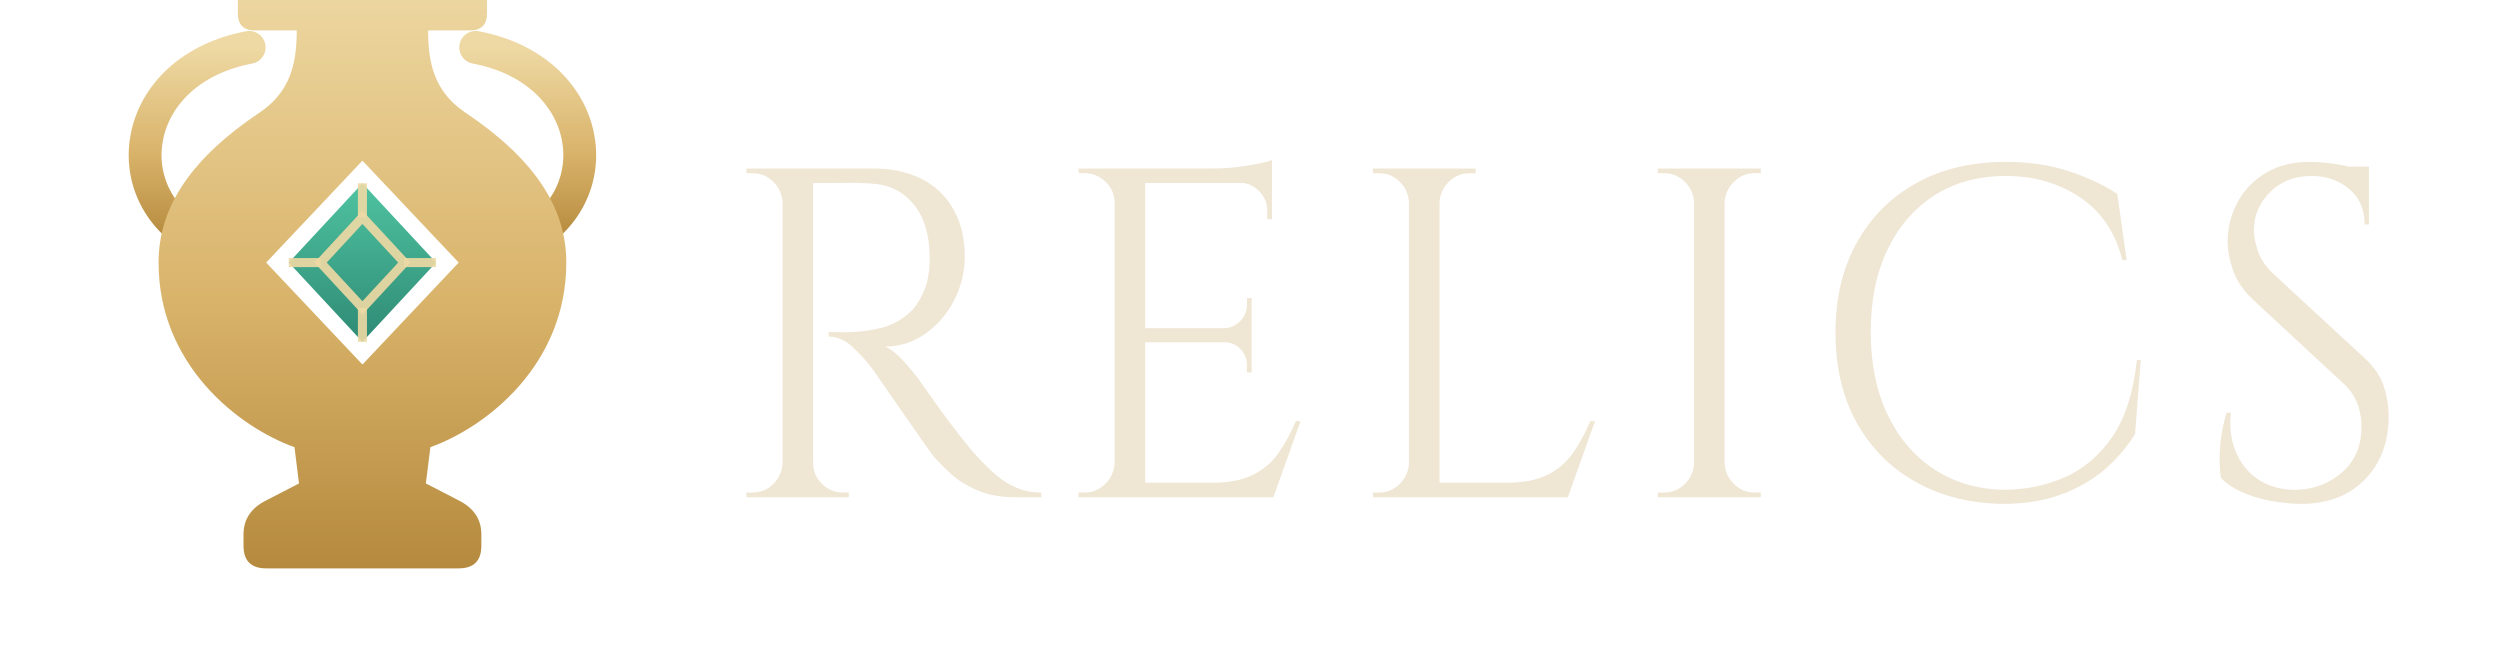
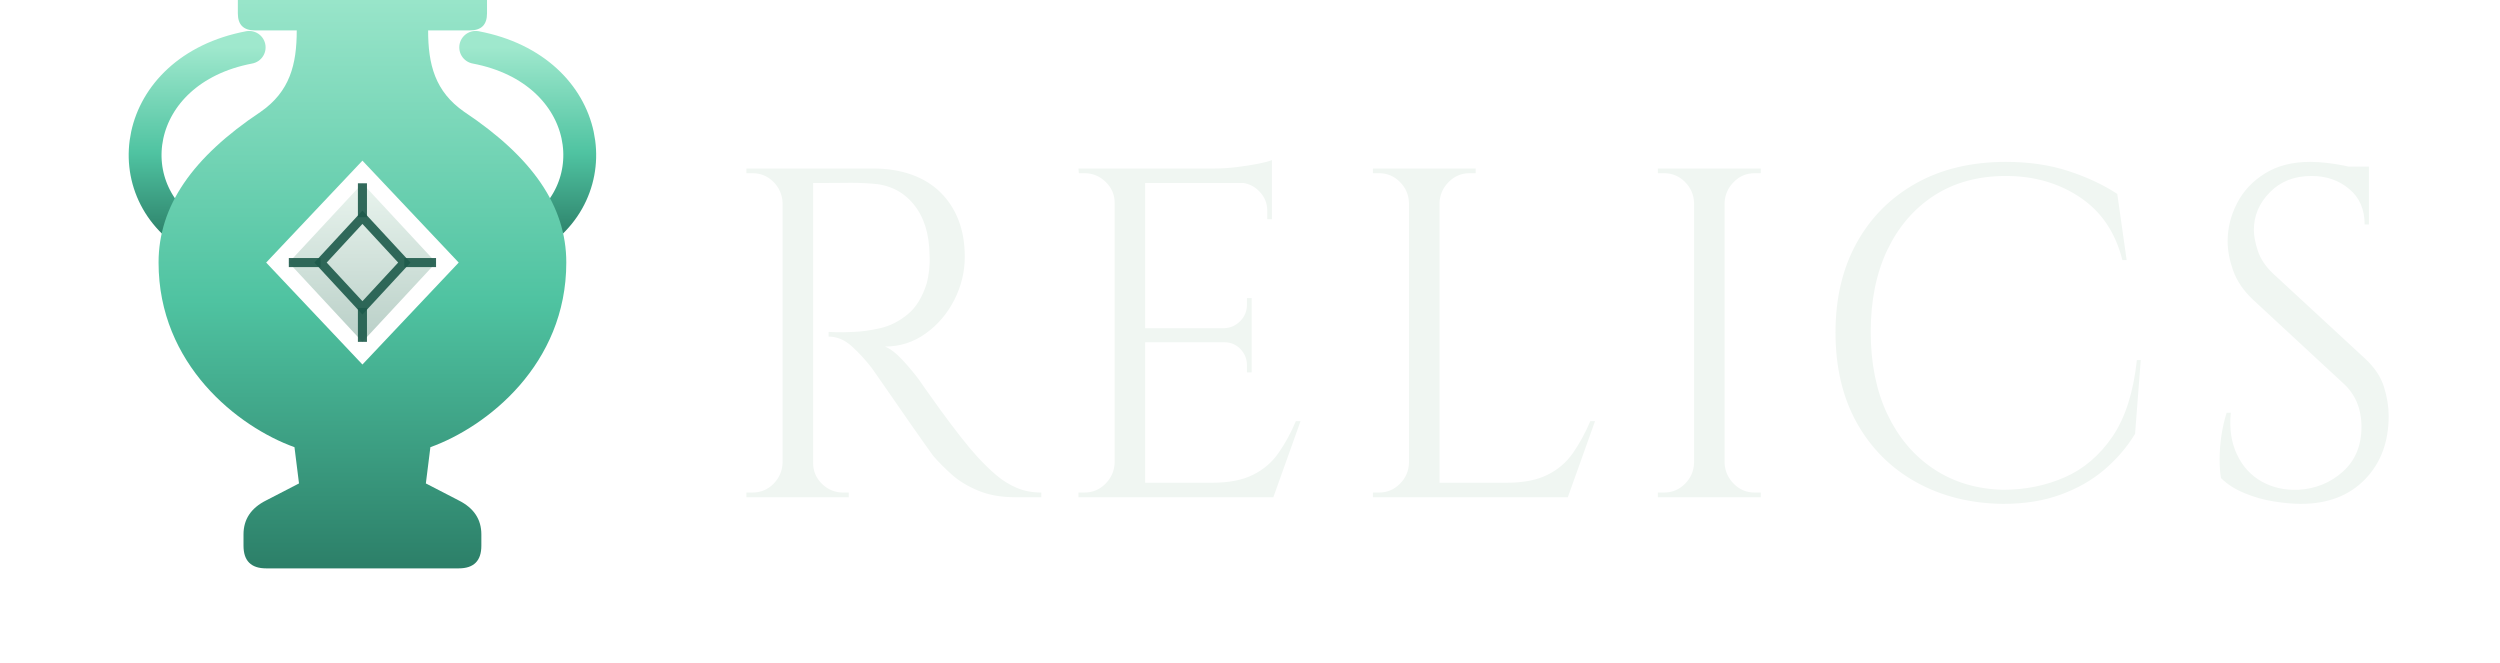
<svg xmlns="http://www.w3.org/2000/svg" viewBox="0 0 181 48" width="181" height="48" role="img" aria-label="Relics">
  <defs>
    <linearGradient id="au" x1="0" y1="0" x2="0" y2="1">
-       <stop offset="0" stop-color="#eed9a4" />
-       <stop offset="0.55" stop-color="#d9b36a" />
-       <stop offset="1" stop-color="#b58a3e" />
+       <stop offset="0" stop-color="#9fe8cd" />
+       <stop offset="0.55" stop-color="#4fc3a1" />
+       <stop offset="1" stop-color="#2c7f68" />
    </linearGradient>
    <linearGradient id="gem" x1="0" y1="0" x2="0" y2="1">
-       <stop offset="0" stop-color="#4fc3a1" />
-       <stop offset="1" stop-color="#2e8a74" />
+       <stop offset="0" stop-color="#e9f4ee" />
+       <stop offset="1" stop-color="#b9cfc7" />
    </linearGradient>
  </defs>
  <g transform="translate(0 -6) scale(0.82)">
    <path d="M22 11.5 C11.5 13.5 10 24.5 17.5 28.5" fill="none" stroke="url(#au)" stroke-width="2.9" stroke-linecap="round" />
    <path d="M42 11.5 C52.5 13.5 54 24.5 46.5 28.5" fill="none" stroke="url(#au)" stroke-width="2.9" stroke-linecap="round" />
    <path d="M22.5 5     L41.5 5     Q43 5 43 6.5     L43 8.5     Q43 10 41.5 10     L37.8 10     C37.8 13 38.4 15.4 41 17.2     C47 21.2 50 25.5 50 30.5     C50 39.5 43 45 38 46.8     L37.6 50     L40.5 51.5     Q42.5 52.5 42.5 54.5     L42.5 55.5     Q42.5 57.5 40.5 57.5     L23.5 57.5     Q21.5 57.5 21.5 55.5     L21.5 54.5     Q21.5 52.5 23.5 51.5     L26.4 50     L26 46.8     C21 45 14 39.5 14 30.5     C14 25.5 17 21.2 23 17.2     C25.6 15.4 26.2 13 26.2 10     L22.5 10     Q21 10 21 8.5     L21 6.5     Q21 5 22.5 5     Z     M32 21.5 L40.5 30.5 L32 39.5 L23.5 30.5 Z" fill="url(#au)" fill-rule="evenodd" />
    <path d="M32 23.5 L38.5 30.5 L32 37.5 L25.5 30.5 Z" fill="url(#gem)" />
-     <path d="M32 26.5 L35.7 30.5 L32 34.5 L28.3 30.5 Z" fill="none" stroke="#eed9a4" stroke-width="0.8" opacity="0.9" />
-     <path d="M32 23.5 L32 26.5 M38.5 30.5 L35.7 30.5 M32 37.5 L32 34.5 M25.5 30.5 L28.3 30.5" stroke="#eed9a4" stroke-width="0.8" opacity="0.9" />
+     <path d="M32 26.5 L35.7 30.5 L32 34.5 L28.3 30.5 Z" fill="none" stroke="#1d5a4a" stroke-width="0.8" opacity="0.9" />
+     <path d="M32 23.5 L32 26.5 M38.5 30.5 L35.7 30.5 M32 37.5 L32 34.5 M25.5 30.5 L28.3 30.5" stroke="#1d5a4a" stroke-width="0.8" opacity="0.9" />
  </g>
  <g transform="translate(52 36)">
-     <path d="M6.43-23.80L6.43-23.80L11.22-23.80Q12.75-23.80 13.99-23.36Q15.23-22.92 16.08-22.08Q16.93-21.25 17.39-20.08Q17.85-18.90 17.85-17.41L17.85-17.41Q17.85-15.78 17.09-14.28Q16.32-12.78 15.01-11.85Q13.70-10.91 12.07-10.91L12.07-10.91Q12.65-10.68 13.33-9.95Q14.01-9.21 14.52-8.53L14.52-8.53Q14.52-8.53 14.98-7.87Q15.44-7.21 16.13-6.26Q16.83-5.30 17.54-4.39Q18.26-3.47 18.77-2.92L18.77-2.92Q19.45-2.18 20.13-1.60Q20.81-1.02 21.61-0.68Q22.41-0.34 23.39-0.34L23.39-0.34L23.39 0L21.52 0Q19.96 0 18.82-0.48Q17.68-0.95 16.90-1.65Q16.12-2.35 15.57-2.99L15.57-2.99Q15.47-3.13 15.01-3.77Q14.55-4.42 13.92-5.32Q13.29-6.22 12.68-7.11Q12.07-7.99 11.63-8.62Q11.19-9.25 11.12-9.35L11.12-9.35Q10.47-10.20 9.69-10.91Q8.91-11.63 7.99-11.63L7.99-11.63L7.99-11.97Q7.99-11.97 8.52-11.95Q9.04-11.93 9.79-11.97L9.79-11.97Q10.68-12.00 11.73-12.24Q12.78-12.48 13.70-13.23Q14.62-13.97 15.10-15.50L15.10-15.50Q15.20-15.88 15.27-16.44Q15.33-17 15.30-17.54L15.30-17.54Q15.27-19.86 14.13-21.23Q12.99-22.61 11.08-22.71L11.08-22.71Q10.13-22.78 9.13-22.76Q8.13-22.75 7.45-22.75Q6.77-22.75 6.77-22.75L6.77-22.75Q6.77-22.78 6.68-23.04Q6.60-23.29 6.51-23.55Q6.43-23.80 6.43-23.80ZM4.66-23.80L6.87-23.80L6.87 0L4.66 0L4.66-23.80ZM4.66-2.48L4.76-2.48L4.76 0L2.04 0L2.04-0.34Q2.04-0.34 2.26-0.34Q2.48-0.34 2.48-0.34L2.48-0.34Q3.37-0.34 4.00-0.97Q4.62-1.60 4.66-2.48L4.66-2.48ZM4.76-23.80L4.76-21.32L4.66-21.32Q4.62-22.20 4.00-22.83Q3.37-23.46 2.48-23.46L2.48-23.46Q2.48-23.46 2.26-23.46Q2.04-23.46 2.04-23.46L2.04-23.46L2.04-23.80L4.76-23.80ZM6.77 0L6.77-2.48L6.87-2.48Q6.87-1.60 7.51-0.97Q8.16-0.34 9.04-0.34L9.04-0.34Q9.04-0.34 9.25-0.34Q9.45-0.34 9.45-0.34L9.45-0.34L9.45 0L6.77 0ZM28.70-23.80L30.91-23.80L30.91 0L28.70 0L28.70-23.80ZM30.80-1.05L40.09-1.05L40.09 0L30.80 0L30.80-1.05ZM30.80-12.24L38.62-12.24L38.62-11.22L30.80-11.22L30.80-12.24ZM30.80-23.80L40.09-23.80L40.09-22.75L30.80-22.75L30.80-23.80ZM41.82-5.51L42.16-5.51L40.19 0L34.54 0L35.77-1.05Q37.57-1.05 38.71-1.62Q39.85-2.18 40.56-3.20Q41.28-4.22 41.82-5.51L41.82-5.51ZM36.65-11.29L38.62-11.29L38.62-9.04L38.28-9.04L38.28-9.55Q38.28-10.23 37.81-10.73Q37.33-11.22 36.65-11.22L36.65-11.22L36.65-11.29ZM38.28-14.42L38.62-14.42L38.62-12.17L36.65-12.17L36.65-12.24Q37.33-12.27 37.81-12.77Q38.28-13.26 38.28-13.94L38.28-13.94L38.28-14.42ZM37.74-22.85L40.09-22.85L40.09-20.13L39.75-20.13L39.75-20.74Q39.75-21.56 39.17-22.15Q38.59-22.75 37.74-22.78L37.74-22.78L37.74-22.85ZM40.09-24.41L40.09-24.41L40.09-23.43L35.94-23.80Q36.69-23.80 37.52-23.90Q38.35-24.00 39.07-24.14Q39.78-24.28 40.09-24.41ZM28.70-2.48L28.80-2.48L28.80 0L26.08 0L26.08-0.34Q26.08-0.34 26.30-0.34Q26.52-0.34 26.52-0.34L26.52-0.34Q27.40-0.34 28.03-0.97Q28.66-1.60 28.70-2.48L28.70-2.48ZM28.80-23.80L28.80-21.32L28.70-21.32Q28.70-22.20 28.05-22.83Q27.40-23.46 26.52-23.46L26.52-23.46Q26.52-23.46 26.32-23.46Q26.11-23.46 26.11-23.46L26.11-23.46L26.08-23.80L28.80-23.80ZM50.01-23.80L52.22-23.80L52.22 0L50.01 0L50.01-23.80ZM52.12-1.05L61.40-1.05L61.40 0L52.12 0L52.12-1.05ZM63.14-5.51L63.48-5.51L61.51 0L55.86 0L57.09-1.05Q58.89-1.05 60.03-1.62Q61.17-2.18 61.88-3.20Q62.59-4.22 63.14-5.51L63.14-5.51ZM50.01-2.48L50.12-2.48L50.12 0L47.40 0L47.40-0.34Q47.40-0.34 47.62-0.34Q47.84-0.34 47.84-0.34L47.84-0.34Q48.72-0.34 49.35-0.97Q49.98-1.60 50.01-2.48L50.01-2.48ZM50.12-23.80L50.12-21.32L50.01-21.32Q49.98-22.20 49.35-22.83Q48.72-23.46 47.84-23.46L47.84-23.46Q47.84-23.46 47.62-23.46Q47.40-23.46 47.40-23.46L47.40-23.46L47.40-23.80L50.12-23.80ZM52.22-21.32L52.12-21.32L52.12-23.80L54.84-23.80L54.84-23.46Q54.81-23.46 54.60-23.46Q54.40-23.46 54.40-23.46L54.40-23.46Q53.52-23.46 52.89-22.83Q52.26-22.20 52.22-21.32L52.22-21.32ZM70.65-23.80L72.86-23.80L72.86 0L70.65 0L70.65-23.80ZM70.65-2.48L70.75-2.48L70.75 0L68.03 0L68.03-0.34Q68.03-0.34 68.25-0.34Q68.48-0.34 68.48-0.34L68.48-0.34Q69.36-0.34 69.99-0.97Q70.62-1.60 70.65-2.48L70.65-2.48ZM70.75-23.80L70.75-21.32L70.65-21.32Q70.62-22.20 69.99-22.83Q69.36-23.46 68.48-23.46L68.48-23.46Q68.48-23.46 68.25-23.46Q68.03-23.46 68.03-23.46L68.03-23.46L68.03-23.80L70.75-23.80ZM72.76 0L72.76-2.48L72.86-2.48Q72.90-1.60 73.53-0.97Q74.15-0.34 75.04-0.34L75.04-0.34Q75.04-0.34 75.24-0.34Q75.45-0.34 75.48-0.34L75.48-0.34L75.48 0L72.76 0ZM72.86-21.32L72.76-21.32L72.76-23.80L75.48-23.80L75.48-23.46Q75.45-23.46 75.24-23.46Q75.04-23.46 75.04-23.46L75.04-23.46Q74.15-23.46 73.53-22.83Q72.90-22.20 72.86-21.32L72.86-21.32ZM102.71-9.93L102.99-9.93L102.58-4.59Q101.69-3.13 100.35-1.99Q99.01-0.85 97.19-0.19Q95.37 0.48 93.02 0.48L93.02 0.48Q89.49 0.44 86.73-1.09Q83.98-2.62 82.43-5.39Q80.89-8.16 80.89-11.93L80.89-11.93Q80.89-15.64 82.42-18.41Q83.95-21.18 86.72-22.73Q89.49-24.28 93.23-24.28L93.23-24.28Q95.74-24.28 97.77-23.61Q99.79-22.95 101.29-21.96L101.29-21.96L101.97-17.17L101.66-17.17Q100.91-20.16 98.60-21.71Q96.29-23.26 93.23-23.26L93.23-23.26Q90.24-23.26 88.04-21.85Q85.85-20.43 84.64-17.90Q83.44-15.37 83.44-11.97L83.44-11.97Q83.44-8.57 84.64-6.02Q85.85-3.47 88.01-2.04Q90.17-0.61 93.02-0.54L93.02-0.54Q95.44-0.54 97.50-1.45Q99.55-2.35 100.95-4.40Q102.34-6.46 102.71-9.93L102.71-9.93ZM115.26-24.28L115.26-24.28Q115.80-24.28 116.43-24.21Q117.06-24.14 117.66-24.02Q118.25-23.90 118.75-23.78Q119.24-23.66 119.51-23.53L119.51-23.53L119.51-19.75L119.20-19.75Q119.20-21.39 118.08-22.32Q116.96-23.26 115.36-23.26L115.36-23.26Q113.49-23.26 112.34-22.08Q111.18-20.91 111.18-19.35L111.18-19.35Q111.18-18.70 111.47-17.83Q111.76-16.97 112.54-16.22L112.54-16.22L119.24-10.03Q120.26-9.08 120.60-7.99Q120.94-6.90 120.94-5.88L120.94-5.88Q120.94-3.06 119.22-1.29Q117.50 0.48 114.58 0.48L114.58 0.48Q113.76 0.48 112.66 0.31Q111.55 0.14 110.52-0.29Q109.48-0.71 108.80-1.39L108.80-1.39Q108.70-1.94 108.70-2.75Q108.70-3.57 108.83-4.47Q108.97-5.37 109.21-6.12L109.21-6.12L109.51-6.12Q109.34-4.39 109.96-3.09Q110.57-1.80 111.74-1.14Q112.91-0.48 114.41-0.54L114.41-0.54Q116.28-0.65 117.62-1.85Q118.97-3.06 118.97-5.10L118.97-5.10Q118.97-6.09 118.63-6.89Q118.29-7.68 117.64-8.26L117.64-8.26L111.11-14.31Q110.09-15.27 109.68-16.41Q109.28-17.54 109.28-18.53L109.28-18.53Q109.28-19.96 109.96-21.28Q110.64-22.61 111.98-23.44Q113.32-24.28 115.26-24.28ZM116.93-23.94L119.51-23.94L119.51-23.22L116.93-23.22L116.93-23.94Z" fill="#efe6d4" />
+     <path d="M6.43-23.80L6.43-23.80L11.22-23.80Q12.75-23.80 13.99-23.36Q15.23-22.92 16.08-22.08Q16.93-21.25 17.39-20.08Q17.85-18.90 17.85-17.41L17.85-17.41Q17.85-15.78 17.09-14.28Q16.32-12.78 15.01-11.85Q13.70-10.91 12.07-10.91L12.07-10.91Q12.65-10.68 13.33-9.95Q14.01-9.21 14.52-8.53L14.52-8.53Q14.52-8.53 14.98-7.87Q15.44-7.21 16.13-6.26Q16.83-5.30 17.54-4.39Q18.26-3.47 18.77-2.92L18.77-2.92Q19.45-2.18 20.13-1.60Q20.81-1.02 21.61-0.68Q22.41-0.34 23.39-0.34L23.39-0.34L23.39 0L21.52 0Q19.96 0 18.82-0.48Q17.68-0.95 16.90-1.65Q16.12-2.35 15.57-2.99L15.57-2.99Q15.47-3.13 15.01-3.77Q14.55-4.42 13.92-5.32Q13.29-6.22 12.68-7.11Q12.07-7.99 11.63-8.62Q11.19-9.25 11.12-9.35L11.12-9.35Q10.47-10.20 9.69-10.91Q8.91-11.63 7.99-11.63L7.99-11.63L7.99-11.97Q7.99-11.97 8.52-11.95Q9.04-11.93 9.79-11.97L9.79-11.97Q10.68-12.00 11.73-12.24Q12.78-12.48 13.70-13.23Q14.62-13.97 15.10-15.50L15.10-15.50Q15.20-15.88 15.27-16.44Q15.33-17 15.30-17.54L15.30-17.54Q15.27-19.86 14.13-21.23Q12.99-22.61 11.08-22.71L11.08-22.71Q10.13-22.78 9.13-22.76Q8.13-22.75 7.45-22.75Q6.77-22.75 6.77-22.75L6.77-22.75Q6.77-22.78 6.68-23.04Q6.60-23.29 6.51-23.55Q6.43-23.80 6.43-23.80ZM4.66-23.80L6.87-23.80L6.87 0L4.66 0L4.66-23.80ZM4.66-2.48L4.76-2.48L4.76 0L2.04 0L2.04-0.34Q2.04-0.34 2.26-0.34Q2.48-0.34 2.48-0.34L2.48-0.34Q3.37-0.34 4.00-0.97Q4.62-1.60 4.66-2.48L4.66-2.48ZM4.76-23.80L4.76-21.32L4.66-21.32Q4.62-22.20 4.00-22.83Q3.37-23.46 2.48-23.46L2.48-23.46Q2.48-23.46 2.26-23.46Q2.04-23.46 2.04-23.46L2.04-23.46L2.04-23.80L4.76-23.80ZM6.77 0L6.77-2.48L6.87-2.48Q6.87-1.60 7.51-0.97Q8.16-0.34 9.04-0.34L9.04-0.34Q9.04-0.34 9.25-0.34Q9.45-0.34 9.45-0.34L9.45-0.34L9.45 0L6.77 0ZM28.70-23.80L30.91-23.80L30.91 0L28.70 0L28.70-23.80ZM30.80-1.05L40.09-1.05L40.09 0L30.80 0L30.80-1.05ZM30.80-12.24L38.62-12.24L38.62-11.22L30.80-11.22L30.80-12.24ZM30.80-23.80L40.09-23.80L40.09-22.75L30.80-22.75L30.80-23.80ZM41.82-5.51L42.16-5.51L40.19 0L34.54 0L35.77-1.05Q37.57-1.05 38.71-1.62Q39.85-2.18 40.56-3.20Q41.28-4.22 41.82-5.51L41.82-5.51ZM36.65-11.29L38.62-11.29L38.62-9.04L38.28-9.04L38.28-9.55Q38.28-10.23 37.81-10.73Q37.33-11.22 36.65-11.22L36.65-11.22L36.65-11.29ZM38.28-14.42L38.62-14.42L38.62-12.17L36.65-12.17L36.65-12.24Q37.33-12.27 37.81-12.77Q38.28-13.26 38.28-13.94L38.28-13.94L38.28-14.42ZM37.74-22.85L40.09-22.85L40.09-20.13L39.75-20.13L39.75-20.74Q39.75-21.56 39.17-22.15Q38.59-22.75 37.74-22.78L37.74-22.78L37.74-22.85ZM40.09-24.41L40.09-24.41L40.09-23.43L35.94-23.80Q36.69-23.80 37.52-23.90Q38.35-24.00 39.07-24.14Q39.78-24.28 40.09-24.41ZM28.70-2.48L28.80-2.48L28.80 0L26.08 0L26.08-0.34Q26.08-0.34 26.30-0.34Q26.52-0.34 26.52-0.34L26.52-0.34Q27.40-0.34 28.03-0.97Q28.66-1.60 28.70-2.48L28.70-2.48ZM28.80-23.80L28.80-21.32L28.70-21.32Q28.70-22.20 28.05-22.83Q27.40-23.46 26.52-23.46L26.52-23.46Q26.52-23.46 26.32-23.46Q26.11-23.46 26.11-23.46L26.11-23.46L26.08-23.80L28.80-23.80ZM50.01-23.80L52.22-23.80L52.22 0L50.01 0L50.01-23.80ZM52.12-1.05L61.40-1.05L61.40 0L52.12 0L52.12-1.05ZM63.14-5.51L63.48-5.51L61.51 0L55.86 0L57.09-1.05Q58.89-1.05 60.03-1.62Q61.17-2.18 61.88-3.20Q62.59-4.22 63.14-5.51L63.14-5.51ZM50.01-2.48L50.12-2.48L50.12 0L47.40 0L47.40-0.34Q47.40-0.34 47.62-0.34Q47.84-0.34 47.84-0.34L47.84-0.34Q48.72-0.34 49.35-0.97Q49.98-1.60 50.01-2.48L50.01-2.48ZM50.12-23.80L50.12-21.32L50.01-21.32Q49.98-22.20 49.35-22.83Q48.72-23.46 47.84-23.46L47.84-23.46Q47.84-23.46 47.62-23.46Q47.40-23.46 47.40-23.46L47.40-23.46L47.40-23.80L50.12-23.80ZM52.22-21.32L52.12-21.32L52.12-23.80L54.84-23.80L54.84-23.46Q54.81-23.46 54.60-23.46Q54.40-23.46 54.40-23.46L54.40-23.46Q53.52-23.46 52.89-22.83Q52.26-22.20 52.22-21.32L52.22-21.32ZM70.65-23.80L72.86-23.80L72.86 0L70.65 0L70.65-23.80ZM70.65-2.48L70.75-2.48L70.75 0L68.03 0L68.03-0.34Q68.03-0.34 68.25-0.34Q68.48-0.34 68.48-0.34L68.48-0.34Q69.36-0.34 69.99-0.97Q70.62-1.60 70.65-2.48L70.65-2.48ZM70.75-23.80L70.75-21.32L70.65-21.32Q70.62-22.20 69.99-22.83Q69.36-23.46 68.48-23.46L68.48-23.46Q68.48-23.46 68.25-23.46Q68.03-23.46 68.03-23.46L68.03-23.46L68.03-23.80L70.75-23.80ZM72.76 0L72.76-2.48L72.86-2.48Q72.90-1.60 73.53-0.97Q74.15-0.34 75.04-0.34L75.04-0.34Q75.04-0.34 75.24-0.34Q75.45-0.34 75.48-0.34L75.48-0.34L75.48 0L72.76 0ZM72.86-21.32L72.76-21.32L72.76-23.80L75.48-23.80L75.48-23.46Q75.45-23.46 75.24-23.46Q75.04-23.46 75.04-23.46L75.04-23.46Q74.15-23.46 73.53-22.83Q72.90-22.20 72.86-21.32L72.86-21.32ZM102.71-9.93L102.99-9.93L102.58-4.59Q101.69-3.13 100.35-1.99Q99.01-0.85 97.19-0.19Q95.37 0.48 93.02 0.48L93.02 0.48Q89.49 0.44 86.73-1.09Q83.98-2.62 82.43-5.39Q80.89-8.16 80.89-11.93L80.89-11.93Q80.89-15.64 82.42-18.41Q83.95-21.18 86.72-22.73Q89.49-24.28 93.23-24.28L93.23-24.28Q95.74-24.28 97.77-23.61Q99.79-22.95 101.29-21.96L101.29-21.96L101.97-17.17L101.66-17.17Q100.91-20.16 98.60-21.71Q96.29-23.26 93.23-23.26L93.23-23.26Q90.24-23.26 88.04-21.85Q85.85-20.43 84.64-17.90Q83.44-15.37 83.44-11.97L83.44-11.97Q83.44-8.57 84.64-6.02Q85.85-3.47 88.01-2.04Q90.17-0.61 93.02-0.54L93.02-0.54Q95.44-0.54 97.50-1.45Q99.55-2.35 100.95-4.40Q102.34-6.46 102.71-9.93L102.71-9.93ZM115.26-24.28L115.26-24.28Q115.80-24.28 116.43-24.21Q117.06-24.14 117.66-24.02Q118.25-23.90 118.75-23.78Q119.24-23.66 119.51-23.53L119.51-23.53L119.51-19.75L119.20-19.75Q119.20-21.39 118.08-22.32Q116.96-23.26 115.36-23.26L115.36-23.26Q113.49-23.26 112.34-22.08Q111.18-20.91 111.18-19.35L111.18-19.35Q111.18-18.70 111.47-17.83Q111.76-16.97 112.54-16.22L112.54-16.22L119.24-10.03Q120.26-9.08 120.60-7.99Q120.94-6.90 120.94-5.88L120.94-5.88Q120.94-3.06 119.22-1.29Q117.50 0.48 114.58 0.48L114.58 0.48Q113.76 0.48 112.66 0.31Q111.55 0.14 110.52-0.29Q109.48-0.71 108.80-1.39L108.80-1.39Q108.70-1.94 108.70-2.75Q108.70-3.57 108.83-4.47Q108.97-5.37 109.21-6.12L109.21-6.12L109.51-6.12Q109.34-4.39 109.96-3.09Q110.57-1.80 111.74-1.14Q112.91-0.48 114.41-0.54L114.41-0.54Q116.28-0.65 117.62-1.85Q118.97-3.06 118.97-5.10L118.97-5.10Q118.97-6.09 118.63-6.89Q118.29-7.68 117.64-8.26L117.64-8.26L111.11-14.31Q110.09-15.27 109.68-16.41Q109.28-17.54 109.28-18.53L109.28-18.53Q109.28-19.96 109.96-21.28Q110.64-22.61 111.98-23.44Q113.32-24.28 115.26-24.28ZM116.93-23.94L119.51-23.94L119.51-23.22L116.93-23.22L116.93-23.94Z" fill="#f0f6f2" />
  </g>
</svg>
